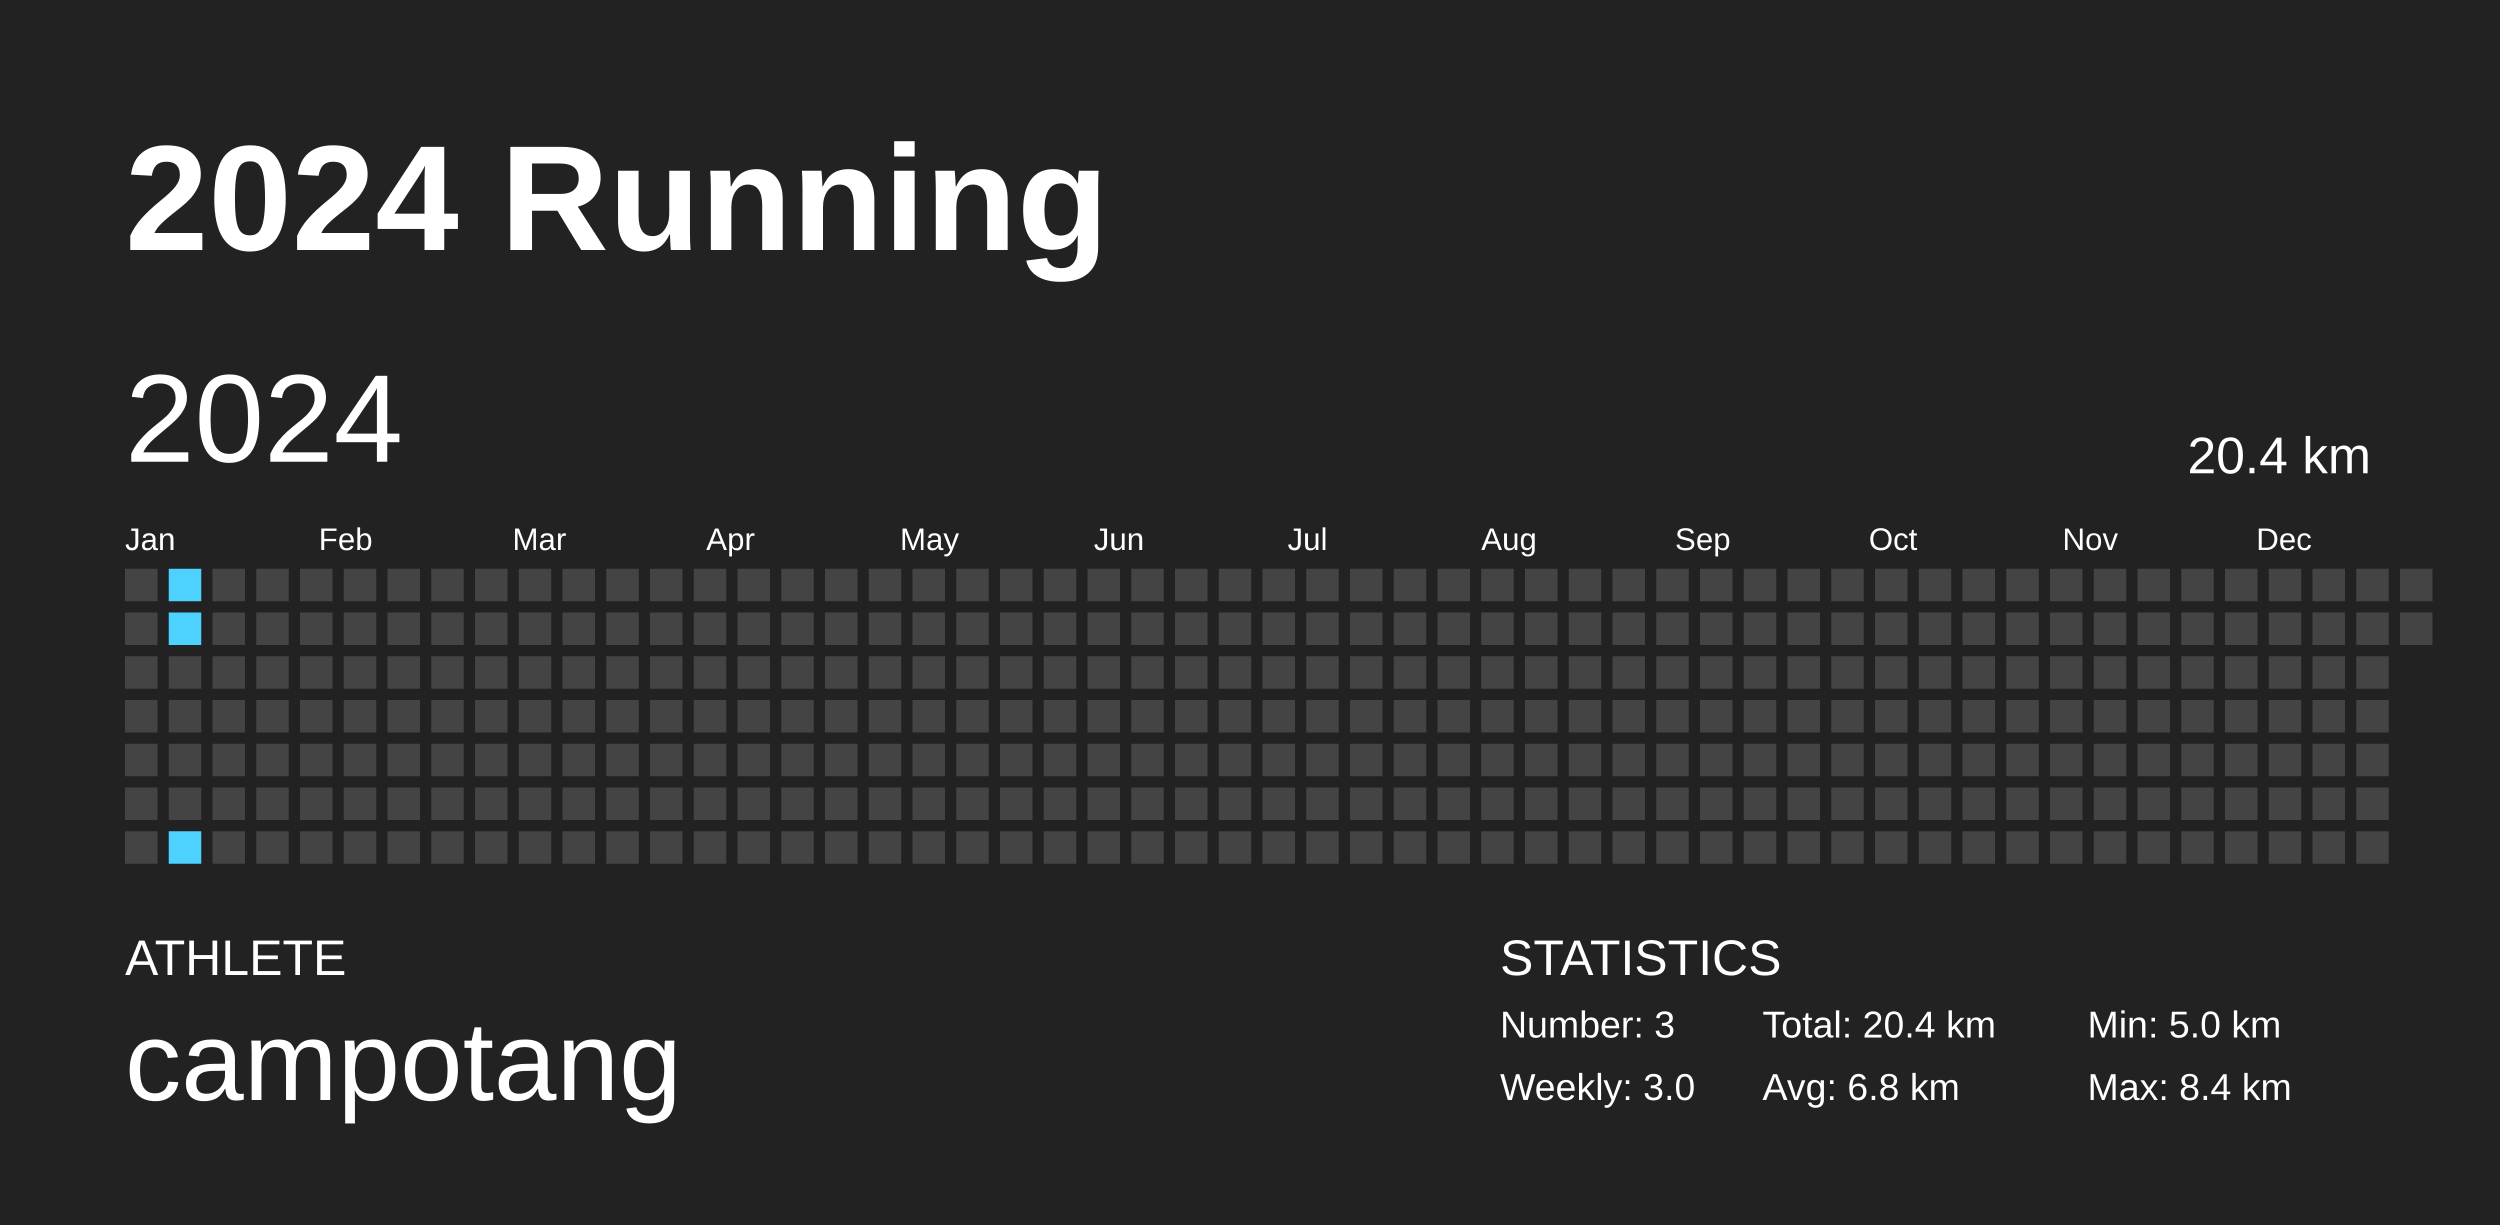
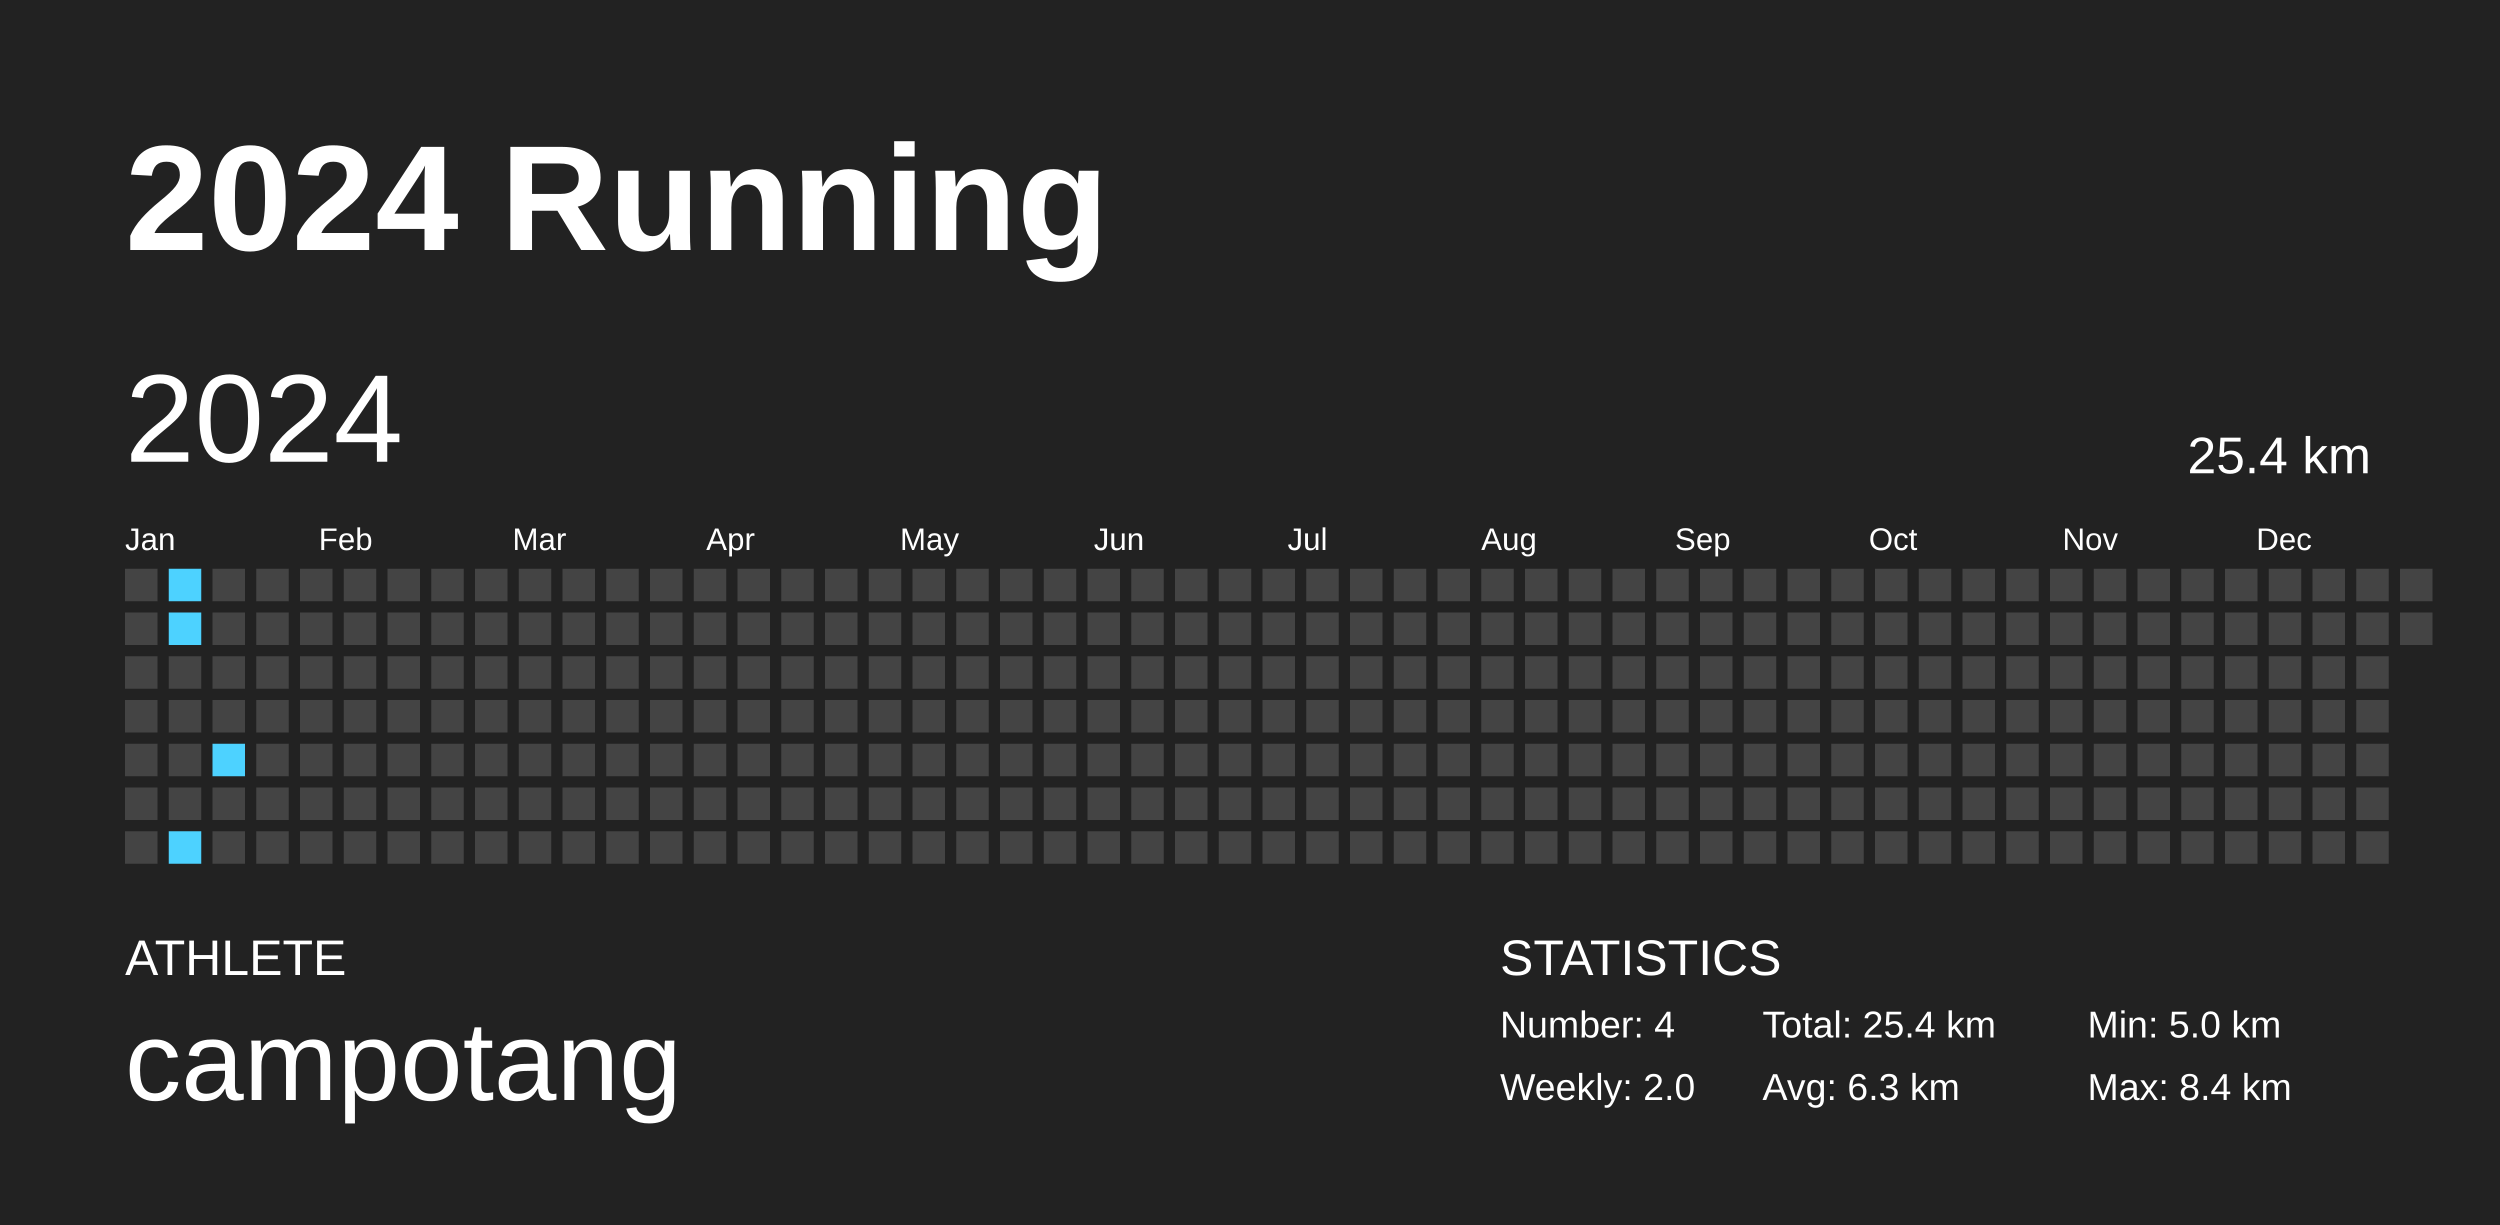
<svg xmlns="http://www.w3.org/2000/svg" baseProfile="full" height="98mm" version="1.1" viewBox="0,0,200,98" width="200mm">
  <defs />
  <rect fill="#222222" height="98" width="200" x="0" y="0" />
  <text fill="#FFFFFF" style="font-size:12px; font-family:Arial; font-weight:bold;" x="10" y="20">2024 Running</text>
  <text fill="#FFFFFF" style="font-size:4px; font-family:Arial" x="10" y="78">ATHLETE</text>
  <text fill="#FFFFFF" style="font-size:9px; font-family:Arial" x="10" y="88">campotang</text>
  <text fill="#FFFFFF" style="font-size:4px; font-family:Arial" x="120" y="78">STATISTICS</text>
-   <text fill="#FFFFFF" style="font-size:3px; font-family:Arial" x="120" y="83">Number: 3</text>
-   <text fill="#FFFFFF" style="font-size:3px; font-family:Arial" x="120" y="88">Weekly: 3.0</text>
-   <text fill="#FFFFFF" style="font-size:3px; font-family:Arial" x="141" y="83">Total: 20.4 km</text>
-   <text fill="#FFFFFF" style="font-size:3px; font-family:Arial" x="141" y="88">Avg: 6.8 km</text>
+   <text fill="#FFFFFF" style="font-size:3px; font-family:Arial" x="120" y="83">Number: 4</text>
+   <text fill="#FFFFFF" style="font-size:3px; font-family:Arial" x="120" y="88">Weekly: 2.0</text>
+   <text fill="#FFFFFF" style="font-size:3px; font-family:Arial" x="141" y="83">Total: 25.4 km</text>
+   <text fill="#FFFFFF" style="font-size:3px; font-family:Arial" x="141" y="88">Avg: 6.3 km</text>
  <text fill="#FFFFFF" style="font-size:3px; font-family:Arial" x="167" y="83">Min: 5.0 km</text>
  <text fill="#FFFFFF" style="font-size:3px; font-family:Arial" x="167" y="88">Max: 8.4 km</text>
  <text dominant-baseline="hanging" fill="#FFFFFF" style="font-size:10.0px; font-family:Arial;" x="10" y="30">2024</text>
-   <text dominant-baseline="hanging" fill="#FFFFFF" style="font-size:4.125px; font-family:Arial;" x="175" y="35">20.4 km</text>
+   <text dominant-baseline="hanging" fill="#FFFFFF" style="font-size:4.125px; font-family:Arial;" x="175" y="35">25.4 km</text>
  <text fill="#FFFFFF" style="font-size:2.5px; font-family:Arial" x="10.0" y="44">Jan</text>
  <text fill="#FFFFFF" style="font-size:2.5px; font-family:Arial" x="25.5" y="44">Feb</text>
  <text fill="#FFFFFF" style="font-size:2.5px; font-family:Arial" x="41.0" y="44">Mar</text>
  <text fill="#FFFFFF" style="font-size:2.5px; font-family:Arial" x="56.5" y="44">Apr</text>
  <text fill="#FFFFFF" style="font-size:2.5px; font-family:Arial" x="72.0" y="44">May</text>
  <text fill="#FFFFFF" style="font-size:2.5px; font-family:Arial" x="87.5" y="44">Jun</text>
  <text fill="#FFFFFF" style="font-size:2.5px; font-family:Arial" x="103.0" y="44">Jul</text>
  <text fill="#FFFFFF" style="font-size:2.5px; font-family:Arial" x="118.5" y="44">Aug</text>
  <text fill="#FFFFFF" style="font-size:2.5px; font-family:Arial" x="134.0" y="44">Sep</text>
  <text fill="#FFFFFF" style="font-size:2.5px; font-family:Arial" x="149.5" y="44">Oct</text>
  <text fill="#FFFFFF" style="font-size:2.5px; font-family:Arial" x="165.0" y="44">Nov</text>
  <text fill="#FFFFFF" style="font-size:2.5px; font-family:Arial" x="180.5" y="44">Dec</text>
  <rect fill="#444444" height="2.6" width="2.6" x="10.0" y="45.5" />
  <rect fill="#444444" height="2.6" width="2.6" x="10.0" y="49.0" />
  <rect fill="#444444" height="2.6" width="2.6" x="10.0" y="52.5" />
  <rect fill="#444444" height="2.6" width="2.6" x="10.0" y="56.0" />
  <rect fill="#444444" height="2.6" width="2.6" x="10.0" y="59.5" />
  <rect fill="#444444" height="2.6" width="2.6" x="10.0" y="63.0" />
  <rect fill="#444444" height="2.6" width="2.6" x="10.0" y="66.5" />
  <rect fill="#4dd2ff" height="2.6" width="2.6" x="13.5" y="45.5" />
  <rect fill="#4dd2ff" height="2.6" width="2.6" x="13.5" y="49.0" />
  <rect fill="#444444" height="2.6" width="2.6" x="13.5" y="52.5" />
  <rect fill="#444444" height="2.6" width="2.6" x="13.5" y="56.0" />
  <rect fill="#444444" height="2.6" width="2.6" x="13.5" y="59.5" />
  <rect fill="#444444" height="2.6" width="2.6" x="13.5" y="63.0" />
  <rect fill="#4dd2ff" height="2.6" width="2.6" x="13.5" y="66.5" />
  <rect fill="#444444" height="2.6" width="2.6" x="17.0" y="45.5" />
  <rect fill="#444444" height="2.6" width="2.6" x="17.0" y="49.0" />
  <rect fill="#444444" height="2.6" width="2.6" x="17.0" y="52.5" />
  <rect fill="#444444" height="2.6" width="2.6" x="17.0" y="56.0" />
-   <rect fill="#444444" height="2.6" width="2.6" x="17.0" y="59.5" />
+   <rect fill="#4dd2ff" height="2.6" width="2.6" x="17.0" y="59.5" />
  <rect fill="#444444" height="2.6" width="2.6" x="17.0" y="63.0" />
  <rect fill="#444444" height="2.6" width="2.6" x="17.0" y="66.5" />
  <rect fill="#444444" height="2.6" width="2.6" x="20.5" y="45.5" />
  <rect fill="#444444" height="2.6" width="2.6" x="20.5" y="49.0" />
  <rect fill="#444444" height="2.6" width="2.6" x="20.5" y="52.5" />
  <rect fill="#444444" height="2.6" width="2.6" x="20.5" y="56.0" />
  <rect fill="#444444" height="2.6" width="2.6" x="20.5" y="59.5" />
  <rect fill="#444444" height="2.6" width="2.6" x="20.5" y="63.0" />
  <rect fill="#444444" height="2.6" width="2.6" x="20.5" y="66.5" />
  <rect fill="#444444" height="2.6" width="2.6" x="24.0" y="45.5" />
  <rect fill="#444444" height="2.6" width="2.6" x="24.0" y="49.0" />
  <rect fill="#444444" height="2.6" width="2.6" x="24.0" y="52.5" />
  <rect fill="#444444" height="2.6" width="2.6" x="24.0" y="56.0" />
  <rect fill="#444444" height="2.6" width="2.6" x="24.0" y="59.5" />
  <rect fill="#444444" height="2.6" width="2.6" x="24.0" y="63.0" />
  <rect fill="#444444" height="2.6" width="2.6" x="24.0" y="66.5" />
  <rect fill="#444444" height="2.6" width="2.6" x="27.5" y="45.5" />
  <rect fill="#444444" height="2.6" width="2.6" x="27.5" y="49.0" />
  <rect fill="#444444" height="2.6" width="2.6" x="27.5" y="52.5" />
  <rect fill="#444444" height="2.6" width="2.6" x="27.5" y="56.0" />
  <rect fill="#444444" height="2.6" width="2.6" x="27.5" y="59.5" />
  <rect fill="#444444" height="2.6" width="2.6" x="27.5" y="63.0" />
  <rect fill="#444444" height="2.6" width="2.6" x="27.5" y="66.5" />
  <rect fill="#444444" height="2.6" width="2.6" x="31.0" y="45.5" />
  <rect fill="#444444" height="2.6" width="2.6" x="31.0" y="49.0" />
  <rect fill="#444444" height="2.6" width="2.6" x="31.0" y="52.5" />
  <rect fill="#444444" height="2.6" width="2.6" x="31.0" y="56.0" />
  <rect fill="#444444" height="2.6" width="2.6" x="31.0" y="59.5" />
  <rect fill="#444444" height="2.6" width="2.6" x="31.0" y="63.0" />
  <rect fill="#444444" height="2.6" width="2.6" x="31.0" y="66.5" />
  <rect fill="#444444" height="2.6" width="2.6" x="34.5" y="45.5" />
  <rect fill="#444444" height="2.6" width="2.6" x="34.5" y="49.0" />
  <rect fill="#444444" height="2.6" width="2.6" x="34.5" y="52.5" />
  <rect fill="#444444" height="2.6" width="2.6" x="34.5" y="56.0" />
  <rect fill="#444444" height="2.6" width="2.6" x="34.5" y="59.5" />
  <rect fill="#444444" height="2.6" width="2.6" x="34.5" y="63.0" />
  <rect fill="#444444" height="2.6" width="2.6" x="34.5" y="66.5" />
  <rect fill="#444444" height="2.6" width="2.6" x="38.0" y="45.5" />
  <rect fill="#444444" height="2.6" width="2.6" x="38.0" y="49.0" />
  <rect fill="#444444" height="2.6" width="2.6" x="38.0" y="52.5" />
  <rect fill="#444444" height="2.6" width="2.6" x="38.0" y="56.0" />
  <rect fill="#444444" height="2.6" width="2.6" x="38.0" y="59.5" />
  <rect fill="#444444" height="2.6" width="2.6" x="38.0" y="63.0" />
  <rect fill="#444444" height="2.6" width="2.6" x="38.0" y="66.5" />
  <rect fill="#444444" height="2.6" width="2.6" x="41.5" y="45.5" />
  <rect fill="#444444" height="2.6" width="2.6" x="41.5" y="49.0" />
  <rect fill="#444444" height="2.6" width="2.6" x="41.5" y="52.5" />
  <rect fill="#444444" height="2.6" width="2.6" x="41.5" y="56.0" />
  <rect fill="#444444" height="2.6" width="2.6" x="41.5" y="59.5" />
  <rect fill="#444444" height="2.6" width="2.6" x="41.5" y="63.0" />
  <rect fill="#444444" height="2.6" width="2.6" x="41.5" y="66.5" />
  <rect fill="#444444" height="2.6" width="2.6" x="45.0" y="45.5" />
  <rect fill="#444444" height="2.6" width="2.6" x="45.0" y="49.0" />
  <rect fill="#444444" height="2.6" width="2.6" x="45.0" y="52.5" />
  <rect fill="#444444" height="2.6" width="2.6" x="45.0" y="56.0" />
  <rect fill="#444444" height="2.6" width="2.6" x="45.0" y="59.5" />
  <rect fill="#444444" height="2.6" width="2.6" x="45.0" y="63.0" />
  <rect fill="#444444" height="2.6" width="2.6" x="45.0" y="66.5" />
  <rect fill="#444444" height="2.6" width="2.6" x="48.5" y="45.5" />
  <rect fill="#444444" height="2.6" width="2.6" x="48.5" y="49.0" />
  <rect fill="#444444" height="2.6" width="2.6" x="48.5" y="52.5" />
  <rect fill="#444444" height="2.6" width="2.6" x="48.5" y="56.0" />
  <rect fill="#444444" height="2.6" width="2.6" x="48.5" y="59.5" />
  <rect fill="#444444" height="2.6" width="2.6" x="48.5" y="63.0" />
  <rect fill="#444444" height="2.6" width="2.6" x="48.5" y="66.5" />
  <rect fill="#444444" height="2.6" width="2.6" x="52.0" y="45.5" />
  <rect fill="#444444" height="2.6" width="2.6" x="52.0" y="49.0" />
  <rect fill="#444444" height="2.6" width="2.6" x="52.0" y="52.5" />
  <rect fill="#444444" height="2.6" width="2.6" x="52.0" y="56.0" />
  <rect fill="#444444" height="2.6" width="2.6" x="52.0" y="59.5" />
  <rect fill="#444444" height="2.6" width="2.6" x="52.0" y="63.0" />
  <rect fill="#444444" height="2.6" width="2.6" x="52.0" y="66.5" />
  <rect fill="#444444" height="2.6" width="2.6" x="55.5" y="45.5" />
  <rect fill="#444444" height="2.6" width="2.6" x="55.5" y="49.0" />
  <rect fill="#444444" height="2.6" width="2.6" x="55.5" y="52.5" />
  <rect fill="#444444" height="2.6" width="2.6" x="55.5" y="56.0" />
  <rect fill="#444444" height="2.6" width="2.6" x="55.5" y="59.5" />
  <rect fill="#444444" height="2.6" width="2.6" x="55.5" y="63.0" />
  <rect fill="#444444" height="2.6" width="2.6" x="55.5" y="66.5" />
  <rect fill="#444444" height="2.6" width="2.6" x="59.0" y="45.5" />
  <rect fill="#444444" height="2.6" width="2.6" x="59.0" y="49.0" />
  <rect fill="#444444" height="2.6" width="2.6" x="59.0" y="52.5" />
  <rect fill="#444444" height="2.6" width="2.6" x="59.0" y="56.0" />
  <rect fill="#444444" height="2.6" width="2.6" x="59.0" y="59.5" />
  <rect fill="#444444" height="2.6" width="2.6" x="59.0" y="63.0" />
  <rect fill="#444444" height="2.6" width="2.6" x="59.0" y="66.5" />
  <rect fill="#444444" height="2.6" width="2.6" x="62.5" y="45.5" />
  <rect fill="#444444" height="2.6" width="2.6" x="62.5" y="49.0" />
  <rect fill="#444444" height="2.6" width="2.6" x="62.5" y="52.5" />
  <rect fill="#444444" height="2.6" width="2.6" x="62.5" y="56.0" />
  <rect fill="#444444" height="2.6" width="2.6" x="62.5" y="59.5" />
  <rect fill="#444444" height="2.6" width="2.6" x="62.5" y="63.0" />
  <rect fill="#444444" height="2.6" width="2.6" x="62.5" y="66.5" />
  <rect fill="#444444" height="2.6" width="2.6" x="66.0" y="45.5" />
  <rect fill="#444444" height="2.6" width="2.6" x="66.0" y="49.0" />
  <rect fill="#444444" height="2.6" width="2.6" x="66.0" y="52.5" />
  <rect fill="#444444" height="2.6" width="2.6" x="66.0" y="56.0" />
  <rect fill="#444444" height="2.6" width="2.6" x="66.0" y="59.5" />
  <rect fill="#444444" height="2.6" width="2.6" x="66.0" y="63.0" />
  <rect fill="#444444" height="2.6" width="2.6" x="66.0" y="66.5" />
  <rect fill="#444444" height="2.6" width="2.6" x="69.5" y="45.5" />
  <rect fill="#444444" height="2.6" width="2.6" x="69.5" y="49.0" />
  <rect fill="#444444" height="2.6" width="2.6" x="69.5" y="52.5" />
  <rect fill="#444444" height="2.6" width="2.6" x="69.5" y="56.0" />
  <rect fill="#444444" height="2.6" width="2.6" x="69.5" y="59.5" />
  <rect fill="#444444" height="2.6" width="2.6" x="69.5" y="63.0" />
  <rect fill="#444444" height="2.6" width="2.6" x="69.5" y="66.5" />
  <rect fill="#444444" height="2.6" width="2.6" x="73.0" y="45.5" />
  <rect fill="#444444" height="2.6" width="2.6" x="73.0" y="49.0" />
  <rect fill="#444444" height="2.6" width="2.6" x="73.0" y="52.5" />
  <rect fill="#444444" height="2.6" width="2.6" x="73.0" y="56.0" />
  <rect fill="#444444" height="2.6" width="2.6" x="73.0" y="59.5" />
  <rect fill="#444444" height="2.6" width="2.6" x="73.0" y="63.0" />
  <rect fill="#444444" height="2.6" width="2.6" x="73.0" y="66.5" />
  <rect fill="#444444" height="2.6" width="2.6" x="76.5" y="45.5" />
  <rect fill="#444444" height="2.6" width="2.6" x="76.5" y="49.0" />
  <rect fill="#444444" height="2.6" width="2.6" x="76.5" y="52.5" />
  <rect fill="#444444" height="2.6" width="2.6" x="76.5" y="56.0" />
  <rect fill="#444444" height="2.6" width="2.6" x="76.5" y="59.5" />
  <rect fill="#444444" height="2.6" width="2.6" x="76.5" y="63.0" />
  <rect fill="#444444" height="2.6" width="2.6" x="76.5" y="66.5" />
  <rect fill="#444444" height="2.6" width="2.6" x="80.0" y="45.5" />
  <rect fill="#444444" height="2.6" width="2.6" x="80.0" y="49.0" />
  <rect fill="#444444" height="2.6" width="2.6" x="80.0" y="52.5" />
  <rect fill="#444444" height="2.6" width="2.6" x="80.0" y="56.0" />
  <rect fill="#444444" height="2.6" width="2.6" x="80.0" y="59.5" />
  <rect fill="#444444" height="2.6" width="2.6" x="80.0" y="63.0" />
  <rect fill="#444444" height="2.6" width="2.6" x="80.0" y="66.5" />
  <rect fill="#444444" height="2.6" width="2.6" x="83.5" y="45.5" />
  <rect fill="#444444" height="2.6" width="2.6" x="83.5" y="49.0" />
  <rect fill="#444444" height="2.6" width="2.6" x="83.5" y="52.5" />
  <rect fill="#444444" height="2.6" width="2.6" x="83.5" y="56.0" />
  <rect fill="#444444" height="2.6" width="2.6" x="83.5" y="59.5" />
  <rect fill="#444444" height="2.6" width="2.6" x="83.5" y="63.0" />
  <rect fill="#444444" height="2.6" width="2.6" x="83.5" y="66.5" />
  <rect fill="#444444" height="2.6" width="2.6" x="87.0" y="45.5" />
  <rect fill="#444444" height="2.6" width="2.6" x="87.0" y="49.0" />
  <rect fill="#444444" height="2.6" width="2.6" x="87.0" y="52.5" />
  <rect fill="#444444" height="2.6" width="2.6" x="87.0" y="56.0" />
  <rect fill="#444444" height="2.6" width="2.6" x="87.0" y="59.5" />
  <rect fill="#444444" height="2.6" width="2.6" x="87.0" y="63.0" />
  <rect fill="#444444" height="2.6" width="2.6" x="87.0" y="66.5" />
  <rect fill="#444444" height="2.6" width="2.6" x="90.5" y="45.5" />
  <rect fill="#444444" height="2.6" width="2.6" x="90.5" y="49.0" />
  <rect fill="#444444" height="2.6" width="2.6" x="90.5" y="52.5" />
  <rect fill="#444444" height="2.6" width="2.6" x="90.5" y="56.0" />
  <rect fill="#444444" height="2.6" width="2.6" x="90.5" y="59.5" />
  <rect fill="#444444" height="2.6" width="2.6" x="90.5" y="63.0" />
  <rect fill="#444444" height="2.6" width="2.6" x="90.5" y="66.5" />
  <rect fill="#444444" height="2.6" width="2.6" x="94.0" y="45.5" />
  <rect fill="#444444" height="2.6" width="2.6" x="94.0" y="49.0" />
  <rect fill="#444444" height="2.6" width="2.6" x="94.0" y="52.5" />
  <rect fill="#444444" height="2.6" width="2.6" x="94.0" y="56.0" />
  <rect fill="#444444" height="2.6" width="2.6" x="94.0" y="59.5" />
  <rect fill="#444444" height="2.6" width="2.6" x="94.0" y="63.0" />
  <rect fill="#444444" height="2.6" width="2.6" x="94.0" y="66.5" />
  <rect fill="#444444" height="2.6" width="2.6" x="97.5" y="45.5" />
  <rect fill="#444444" height="2.6" width="2.6" x="97.5" y="49.0" />
  <rect fill="#444444" height="2.6" width="2.6" x="97.5" y="52.5" />
  <rect fill="#444444" height="2.6" width="2.6" x="97.5" y="56.0" />
  <rect fill="#444444" height="2.6" width="2.6" x="97.5" y="59.5" />
  <rect fill="#444444" height="2.6" width="2.6" x="97.5" y="63.0" />
  <rect fill="#444444" height="2.6" width="2.6" x="97.5" y="66.5" />
  <rect fill="#444444" height="2.6" width="2.6" x="101.0" y="45.5" />
  <rect fill="#444444" height="2.6" width="2.6" x="101.0" y="49.0" />
  <rect fill="#444444" height="2.6" width="2.6" x="101.0" y="52.5" />
  <rect fill="#444444" height="2.6" width="2.6" x="101.0" y="56.0" />
  <rect fill="#444444" height="2.6" width="2.6" x="101.0" y="59.5" />
  <rect fill="#444444" height="2.6" width="2.6" x="101.0" y="63.0" />
  <rect fill="#444444" height="2.6" width="2.6" x="101.0" y="66.5" />
  <rect fill="#444444" height="2.6" width="2.6" x="104.5" y="45.5" />
  <rect fill="#444444" height="2.6" width="2.6" x="104.5" y="49.0" />
  <rect fill="#444444" height="2.6" width="2.6" x="104.5" y="52.5" />
  <rect fill="#444444" height="2.6" width="2.6" x="104.5" y="56.0" />
  <rect fill="#444444" height="2.6" width="2.6" x="104.5" y="59.5" />
  <rect fill="#444444" height="2.6" width="2.6" x="104.5" y="63.0" />
  <rect fill="#444444" height="2.6" width="2.6" x="104.5" y="66.5" />
  <rect fill="#444444" height="2.6" width="2.6" x="108.0" y="45.5" />
  <rect fill="#444444" height="2.6" width="2.6" x="108.0" y="49.0" />
  <rect fill="#444444" height="2.6" width="2.6" x="108.0" y="52.5" />
  <rect fill="#444444" height="2.6" width="2.6" x="108.0" y="56.0" />
  <rect fill="#444444" height="2.6" width="2.6" x="108.0" y="59.5" />
  <rect fill="#444444" height="2.6" width="2.6" x="108.0" y="63.0" />
  <rect fill="#444444" height="2.6" width="2.6" x="108.0" y="66.5" />
  <rect fill="#444444" height="2.6" width="2.6" x="111.5" y="45.5" />
  <rect fill="#444444" height="2.6" width="2.6" x="111.5" y="49.0" />
  <rect fill="#444444" height="2.6" width="2.6" x="111.5" y="52.5" />
  <rect fill="#444444" height="2.6" width="2.6" x="111.5" y="56.0" />
  <rect fill="#444444" height="2.6" width="2.6" x="111.5" y="59.5" />
  <rect fill="#444444" height="2.6" width="2.6" x="111.5" y="63.0" />
  <rect fill="#444444" height="2.6" width="2.6" x="111.5" y="66.5" />
  <rect fill="#444444" height="2.6" width="2.6" x="115.0" y="45.5" />
  <rect fill="#444444" height="2.6" width="2.6" x="115.0" y="49.0" />
  <rect fill="#444444" height="2.6" width="2.6" x="115.0" y="52.5" />
  <rect fill="#444444" height="2.6" width="2.6" x="115.0" y="56.0" />
  <rect fill="#444444" height="2.6" width="2.6" x="115.0" y="59.5" />
  <rect fill="#444444" height="2.6" width="2.6" x="115.0" y="63.0" />
  <rect fill="#444444" height="2.6" width="2.6" x="115.0" y="66.5" />
  <rect fill="#444444" height="2.6" width="2.6" x="118.5" y="45.5" />
  <rect fill="#444444" height="2.6" width="2.6" x="118.5" y="49.0" />
  <rect fill="#444444" height="2.6" width="2.6" x="118.5" y="52.5" />
  <rect fill="#444444" height="2.6" width="2.6" x="118.5" y="56.0" />
  <rect fill="#444444" height="2.6" width="2.6" x="118.5" y="59.5" />
  <rect fill="#444444" height="2.6" width="2.6" x="118.5" y="63.0" />
  <rect fill="#444444" height="2.6" width="2.6" x="118.5" y="66.5" />
  <rect fill="#444444" height="2.6" width="2.6" x="122.0" y="45.5" />
  <rect fill="#444444" height="2.6" width="2.6" x="122.0" y="49.0" />
  <rect fill="#444444" height="2.6" width="2.6" x="122.0" y="52.5" />
  <rect fill="#444444" height="2.6" width="2.6" x="122.0" y="56.0" />
  <rect fill="#444444" height="2.6" width="2.6" x="122.0" y="59.5" />
  <rect fill="#444444" height="2.6" width="2.6" x="122.0" y="63.0" />
  <rect fill="#444444" height="2.6" width="2.6" x="122.0" y="66.5" />
  <rect fill="#444444" height="2.6" width="2.6" x="125.5" y="45.5" />
  <rect fill="#444444" height="2.6" width="2.6" x="125.5" y="49.0" />
  <rect fill="#444444" height="2.6" width="2.6" x="125.5" y="52.5" />
  <rect fill="#444444" height="2.6" width="2.6" x="125.5" y="56.0" />
  <rect fill="#444444" height="2.6" width="2.6" x="125.5" y="59.5" />
  <rect fill="#444444" height="2.6" width="2.6" x="125.5" y="63.0" />
  <rect fill="#444444" height="2.6" width="2.6" x="125.5" y="66.5" />
  <rect fill="#444444" height="2.6" width="2.6" x="129.0" y="45.5" />
  <rect fill="#444444" height="2.6" width="2.6" x="129.0" y="49.0" />
  <rect fill="#444444" height="2.6" width="2.6" x="129.0" y="52.5" />
  <rect fill="#444444" height="2.6" width="2.6" x="129.0" y="56.0" />
  <rect fill="#444444" height="2.6" width="2.6" x="129.0" y="59.5" />
  <rect fill="#444444" height="2.6" width="2.6" x="129.0" y="63.0" />
  <rect fill="#444444" height="2.6" width="2.6" x="129.0" y="66.5" />
  <rect fill="#444444" height="2.6" width="2.6" x="132.5" y="45.5" />
  <rect fill="#444444" height="2.6" width="2.6" x="132.5" y="49.0" />
  <rect fill="#444444" height="2.6" width="2.6" x="132.5" y="52.5" />
  <rect fill="#444444" height="2.6" width="2.6" x="132.5" y="56.0" />
  <rect fill="#444444" height="2.6" width="2.6" x="132.5" y="59.5" />
  <rect fill="#444444" height="2.6" width="2.6" x="132.5" y="63.0" />
  <rect fill="#444444" height="2.6" width="2.6" x="132.5" y="66.5" />
  <rect fill="#444444" height="2.6" width="2.6" x="136.0" y="45.5" />
  <rect fill="#444444" height="2.6" width="2.6" x="136.0" y="49.0" />
  <rect fill="#444444" height="2.6" width="2.6" x="136.0" y="52.5" />
  <rect fill="#444444" height="2.6" width="2.6" x="136.0" y="56.0" />
  <rect fill="#444444" height="2.6" width="2.6" x="136.0" y="59.5" />
  <rect fill="#444444" height="2.6" width="2.6" x="136.0" y="63.0" />
  <rect fill="#444444" height="2.6" width="2.6" x="136.0" y="66.5" />
  <rect fill="#444444" height="2.6" width="2.6" x="139.5" y="45.5" />
  <rect fill="#444444" height="2.6" width="2.6" x="139.5" y="49.0" />
  <rect fill="#444444" height="2.6" width="2.6" x="139.5" y="52.5" />
  <rect fill="#444444" height="2.6" width="2.6" x="139.5" y="56.0" />
  <rect fill="#444444" height="2.6" width="2.6" x="139.5" y="59.5" />
  <rect fill="#444444" height="2.6" width="2.6" x="139.5" y="63.0" />
  <rect fill="#444444" height="2.6" width="2.6" x="139.5" y="66.5" />
  <rect fill="#444444" height="2.6" width="2.6" x="143.0" y="45.5" />
  <rect fill="#444444" height="2.6" width="2.6" x="143.0" y="49.0" />
  <rect fill="#444444" height="2.6" width="2.6" x="143.0" y="52.5" />
  <rect fill="#444444" height="2.6" width="2.6" x="143.0" y="56.0" />
  <rect fill="#444444" height="2.6" width="2.6" x="143.0" y="59.5" />
  <rect fill="#444444" height="2.6" width="2.6" x="143.0" y="63.0" />
  <rect fill="#444444" height="2.6" width="2.6" x="143.0" y="66.5" />
  <rect fill="#444444" height="2.6" width="2.6" x="146.5" y="45.5" />
  <rect fill="#444444" height="2.6" width="2.6" x="146.5" y="49.0" />
  <rect fill="#444444" height="2.6" width="2.6" x="146.5" y="52.5" />
  <rect fill="#444444" height="2.6" width="2.6" x="146.5" y="56.0" />
  <rect fill="#444444" height="2.6" width="2.6" x="146.5" y="59.5" />
  <rect fill="#444444" height="2.6" width="2.6" x="146.5" y="63.0" />
  <rect fill="#444444" height="2.6" width="2.6" x="146.5" y="66.5" />
  <rect fill="#444444" height="2.6" width="2.6" x="150.0" y="45.5" />
  <rect fill="#444444" height="2.6" width="2.6" x="150.0" y="49.0" />
  <rect fill="#444444" height="2.6" width="2.6" x="150.0" y="52.5" />
  <rect fill="#444444" height="2.6" width="2.6" x="150.0" y="56.0" />
  <rect fill="#444444" height="2.6" width="2.6" x="150.0" y="59.5" />
  <rect fill="#444444" height="2.6" width="2.6" x="150.0" y="63.0" />
  <rect fill="#444444" height="2.6" width="2.6" x="150.0" y="66.5" />
  <rect fill="#444444" height="2.6" width="2.6" x="153.5" y="45.5" />
  <rect fill="#444444" height="2.6" width="2.6" x="153.5" y="49.0" />
  <rect fill="#444444" height="2.6" width="2.6" x="153.5" y="52.5" />
  <rect fill="#444444" height="2.6" width="2.6" x="153.5" y="56.0" />
  <rect fill="#444444" height="2.6" width="2.6" x="153.5" y="59.5" />
  <rect fill="#444444" height="2.6" width="2.6" x="153.5" y="63.0" />
  <rect fill="#444444" height="2.6" width="2.6" x="153.5" y="66.5" />
  <rect fill="#444444" height="2.6" width="2.6" x="157.0" y="45.5" />
  <rect fill="#444444" height="2.6" width="2.6" x="157.0" y="49.0" />
  <rect fill="#444444" height="2.6" width="2.6" x="157.0" y="52.5" />
  <rect fill="#444444" height="2.6" width="2.6" x="157.0" y="56.0" />
  <rect fill="#444444" height="2.6" width="2.6" x="157.0" y="59.5" />
  <rect fill="#444444" height="2.6" width="2.6" x="157.0" y="63.0" />
  <rect fill="#444444" height="2.6" width="2.6" x="157.0" y="66.5" />
  <rect fill="#444444" height="2.6" width="2.6" x="160.5" y="45.5" />
  <rect fill="#444444" height="2.6" width="2.6" x="160.5" y="49.0" />
  <rect fill="#444444" height="2.6" width="2.6" x="160.5" y="52.5" />
  <rect fill="#444444" height="2.6" width="2.6" x="160.5" y="56.0" />
  <rect fill="#444444" height="2.6" width="2.6" x="160.5" y="59.5" />
  <rect fill="#444444" height="2.6" width="2.6" x="160.5" y="63.0" />
  <rect fill="#444444" height="2.6" width="2.6" x="160.5" y="66.5" />
  <rect fill="#444444" height="2.6" width="2.6" x="164.0" y="45.5" />
  <rect fill="#444444" height="2.6" width="2.6" x="164.0" y="49.0" />
  <rect fill="#444444" height="2.6" width="2.6" x="164.0" y="52.5" />
  <rect fill="#444444" height="2.6" width="2.6" x="164.0" y="56.0" />
  <rect fill="#444444" height="2.6" width="2.6" x="164.0" y="59.5" />
  <rect fill="#444444" height="2.6" width="2.6" x="164.0" y="63.0" />
  <rect fill="#444444" height="2.6" width="2.6" x="164.0" y="66.5" />
  <rect fill="#444444" height="2.6" width="2.6" x="167.5" y="45.5" />
  <rect fill="#444444" height="2.6" width="2.6" x="167.5" y="49.0" />
  <rect fill="#444444" height="2.6" width="2.6" x="167.5" y="52.5" />
  <rect fill="#444444" height="2.6" width="2.6" x="167.5" y="56.0" />
  <rect fill="#444444" height="2.6" width="2.6" x="167.5" y="59.5" />
  <rect fill="#444444" height="2.6" width="2.6" x="167.5" y="63.0" />
  <rect fill="#444444" height="2.6" width="2.6" x="167.5" y="66.5" />
  <rect fill="#444444" height="2.6" width="2.6" x="171.0" y="45.5" />
  <rect fill="#444444" height="2.6" width="2.6" x="171.0" y="49.0" />
  <rect fill="#444444" height="2.6" width="2.6" x="171.0" y="52.5" />
  <rect fill="#444444" height="2.6" width="2.6" x="171.0" y="56.0" />
  <rect fill="#444444" height="2.6" width="2.6" x="171.0" y="59.5" />
  <rect fill="#444444" height="2.6" width="2.6" x="171.0" y="63.0" />
  <rect fill="#444444" height="2.6" width="2.6" x="171.0" y="66.5" />
  <rect fill="#444444" height="2.6" width="2.6" x="174.5" y="45.5" />
  <rect fill="#444444" height="2.6" width="2.6" x="174.5" y="49.0" />
  <rect fill="#444444" height="2.6" width="2.6" x="174.5" y="52.5" />
  <rect fill="#444444" height="2.6" width="2.6" x="174.5" y="56.0" />
  <rect fill="#444444" height="2.6" width="2.6" x="174.5" y="59.5" />
  <rect fill="#444444" height="2.6" width="2.6" x="174.5" y="63.0" />
  <rect fill="#444444" height="2.6" width="2.6" x="174.5" y="66.5" />
  <rect fill="#444444" height="2.6" width="2.6" x="178.0" y="45.5" />
  <rect fill="#444444" height="2.6" width="2.6" x="178.0" y="49.0" />
  <rect fill="#444444" height="2.6" width="2.6" x="178.0" y="52.5" />
  <rect fill="#444444" height="2.6" width="2.6" x="178.0" y="56.0" />
  <rect fill="#444444" height="2.6" width="2.6" x="178.0" y="59.5" />
  <rect fill="#444444" height="2.6" width="2.6" x="178.0" y="63.0" />
  <rect fill="#444444" height="2.6" width="2.6" x="178.0" y="66.5" />
  <rect fill="#444444" height="2.6" width="2.6" x="181.5" y="45.5" />
  <rect fill="#444444" height="2.6" width="2.6" x="181.5" y="49.0" />
  <rect fill="#444444" height="2.6" width="2.6" x="181.5" y="52.5" />
  <rect fill="#444444" height="2.6" width="2.6" x="181.5" y="56.0" />
  <rect fill="#444444" height="2.6" width="2.6" x="181.5" y="59.5" />
  <rect fill="#444444" height="2.6" width="2.6" x="181.5" y="63.0" />
  <rect fill="#444444" height="2.6" width="2.6" x="181.5" y="66.5" />
  <rect fill="#444444" height="2.6" width="2.6" x="185.0" y="45.5" />
  <rect fill="#444444" height="2.6" width="2.6" x="185.0" y="49.0" />
  <rect fill="#444444" height="2.6" width="2.6" x="185.0" y="52.5" />
  <rect fill="#444444" height="2.6" width="2.6" x="185.0" y="56.0" />
  <rect fill="#444444" height="2.6" width="2.6" x="185.0" y="59.5" />
  <rect fill="#444444" height="2.6" width="2.6" x="185.0" y="63.0" />
  <rect fill="#444444" height="2.6" width="2.6" x="185.0" y="66.5" />
  <rect fill="#444444" height="2.6" width="2.6" x="188.5" y="45.5" />
  <rect fill="#444444" height="2.6" width="2.6" x="188.5" y="49.0" />
  <rect fill="#444444" height="2.6" width="2.6" x="188.5" y="52.5" />
  <rect fill="#444444" height="2.6" width="2.6" x="188.5" y="56.0" />
  <rect fill="#444444" height="2.6" width="2.6" x="188.5" y="59.5" />
  <rect fill="#444444" height="2.6" width="2.6" x="188.5" y="63.0" />
  <rect fill="#444444" height="2.6" width="2.6" x="188.5" y="66.5" />
  <rect fill="#444444" height="2.6" width="2.6" x="192.0" y="45.5" />
  <rect fill="#444444" height="2.6" width="2.6" x="192.0" y="49.0" />
</svg>
